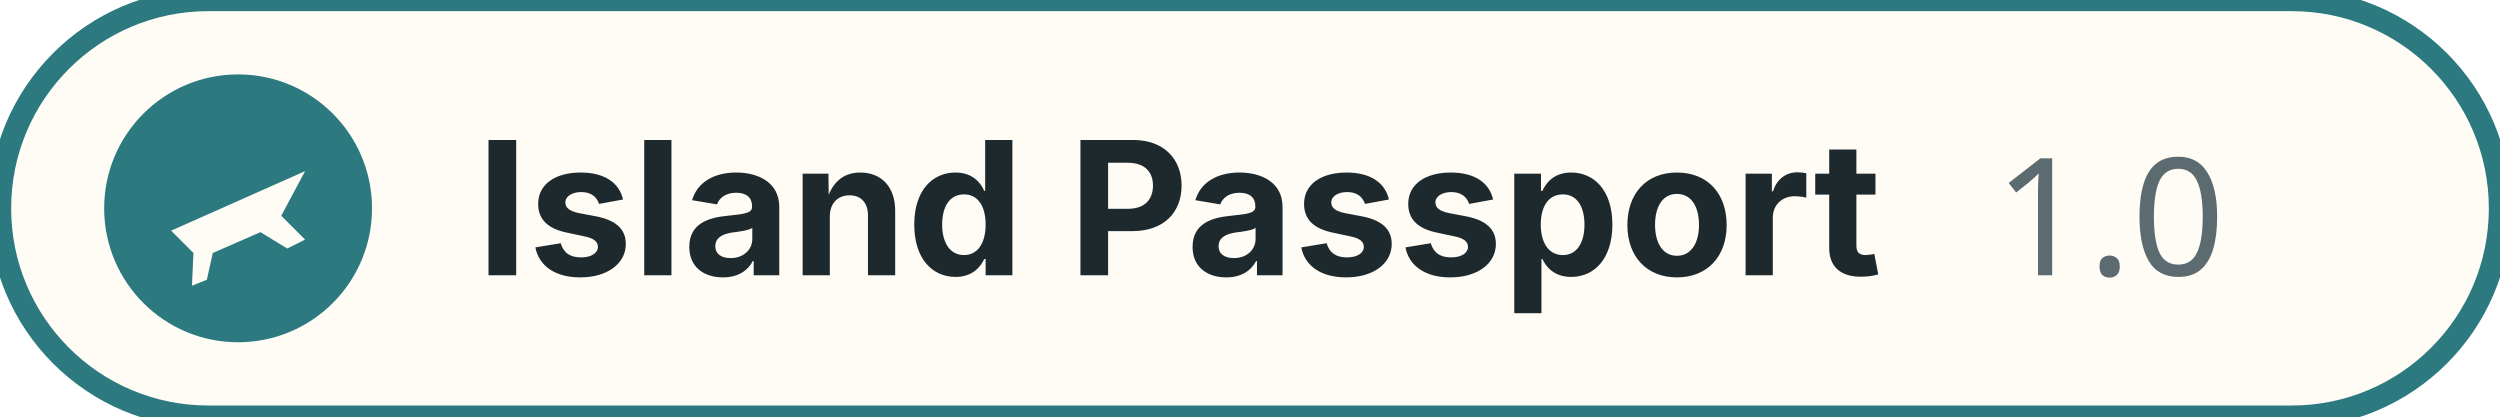
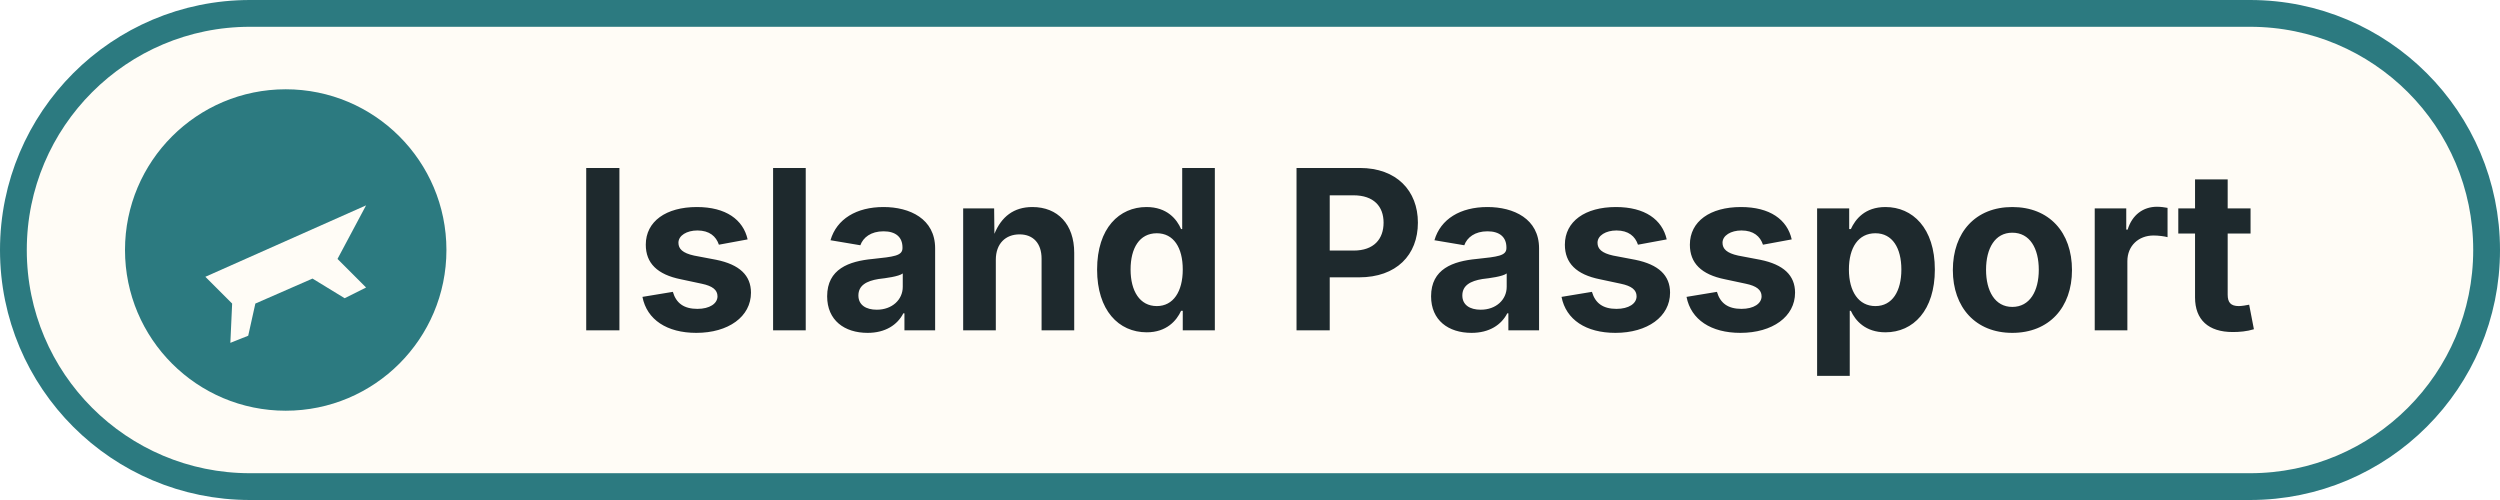
- <svg xmlns="http://www.w3.org/2000/svg" width="168" height="28" viewBox="0 0 168 28" role="img" aria-label="Island Passport">
-   <rect width="168" height="28" rx="14" fill="#FFFCF6" stroke="#2C7A80" stroke-width="1.5" />
+ <svg xmlns="http://www.w3.org/2000/svg" width="140" height="28" viewBox="0 0 140 28" role="img" aria-label="Island Passport" lang="en">
+   <rect x="0.75" y="0.75" width="138.5" height="26.5" rx="13.25" fill="#FFFCF6" stroke="#2C7A80" stroke-width="1.5" />
  <circle cx="16" cy="14" r="9" fill="#2C7A80" />
  <path d="M11.5 15.5l9-4-1.6 3 1.6 1.6-1.2.6-1.8-1.1-3.2 1.4-.4 1.8-1 .4.1-2.2z" fill="#FFFCF6" />
-   <text x="32" y="18.5" font-family="system-ui, -apple-system, Segoe UI, sans-serif" font-size="12.5" font-weight="700" fill="#1E292D">Island Passport</text>
-   <text x="134" y="18.5" font-family="system-ui, sans-serif" font-size="11" fill="#5B6B70">1.0</text>
+   <text x="32" y="18.5" font-family="system-ui, -apple-system, 'Segoe UI', 'PingFang TC', 'Noto Sans TC', sans-serif" font-size="12.5" font-weight="700" fill="#1E292D">Island Passport</text>
</svg>
